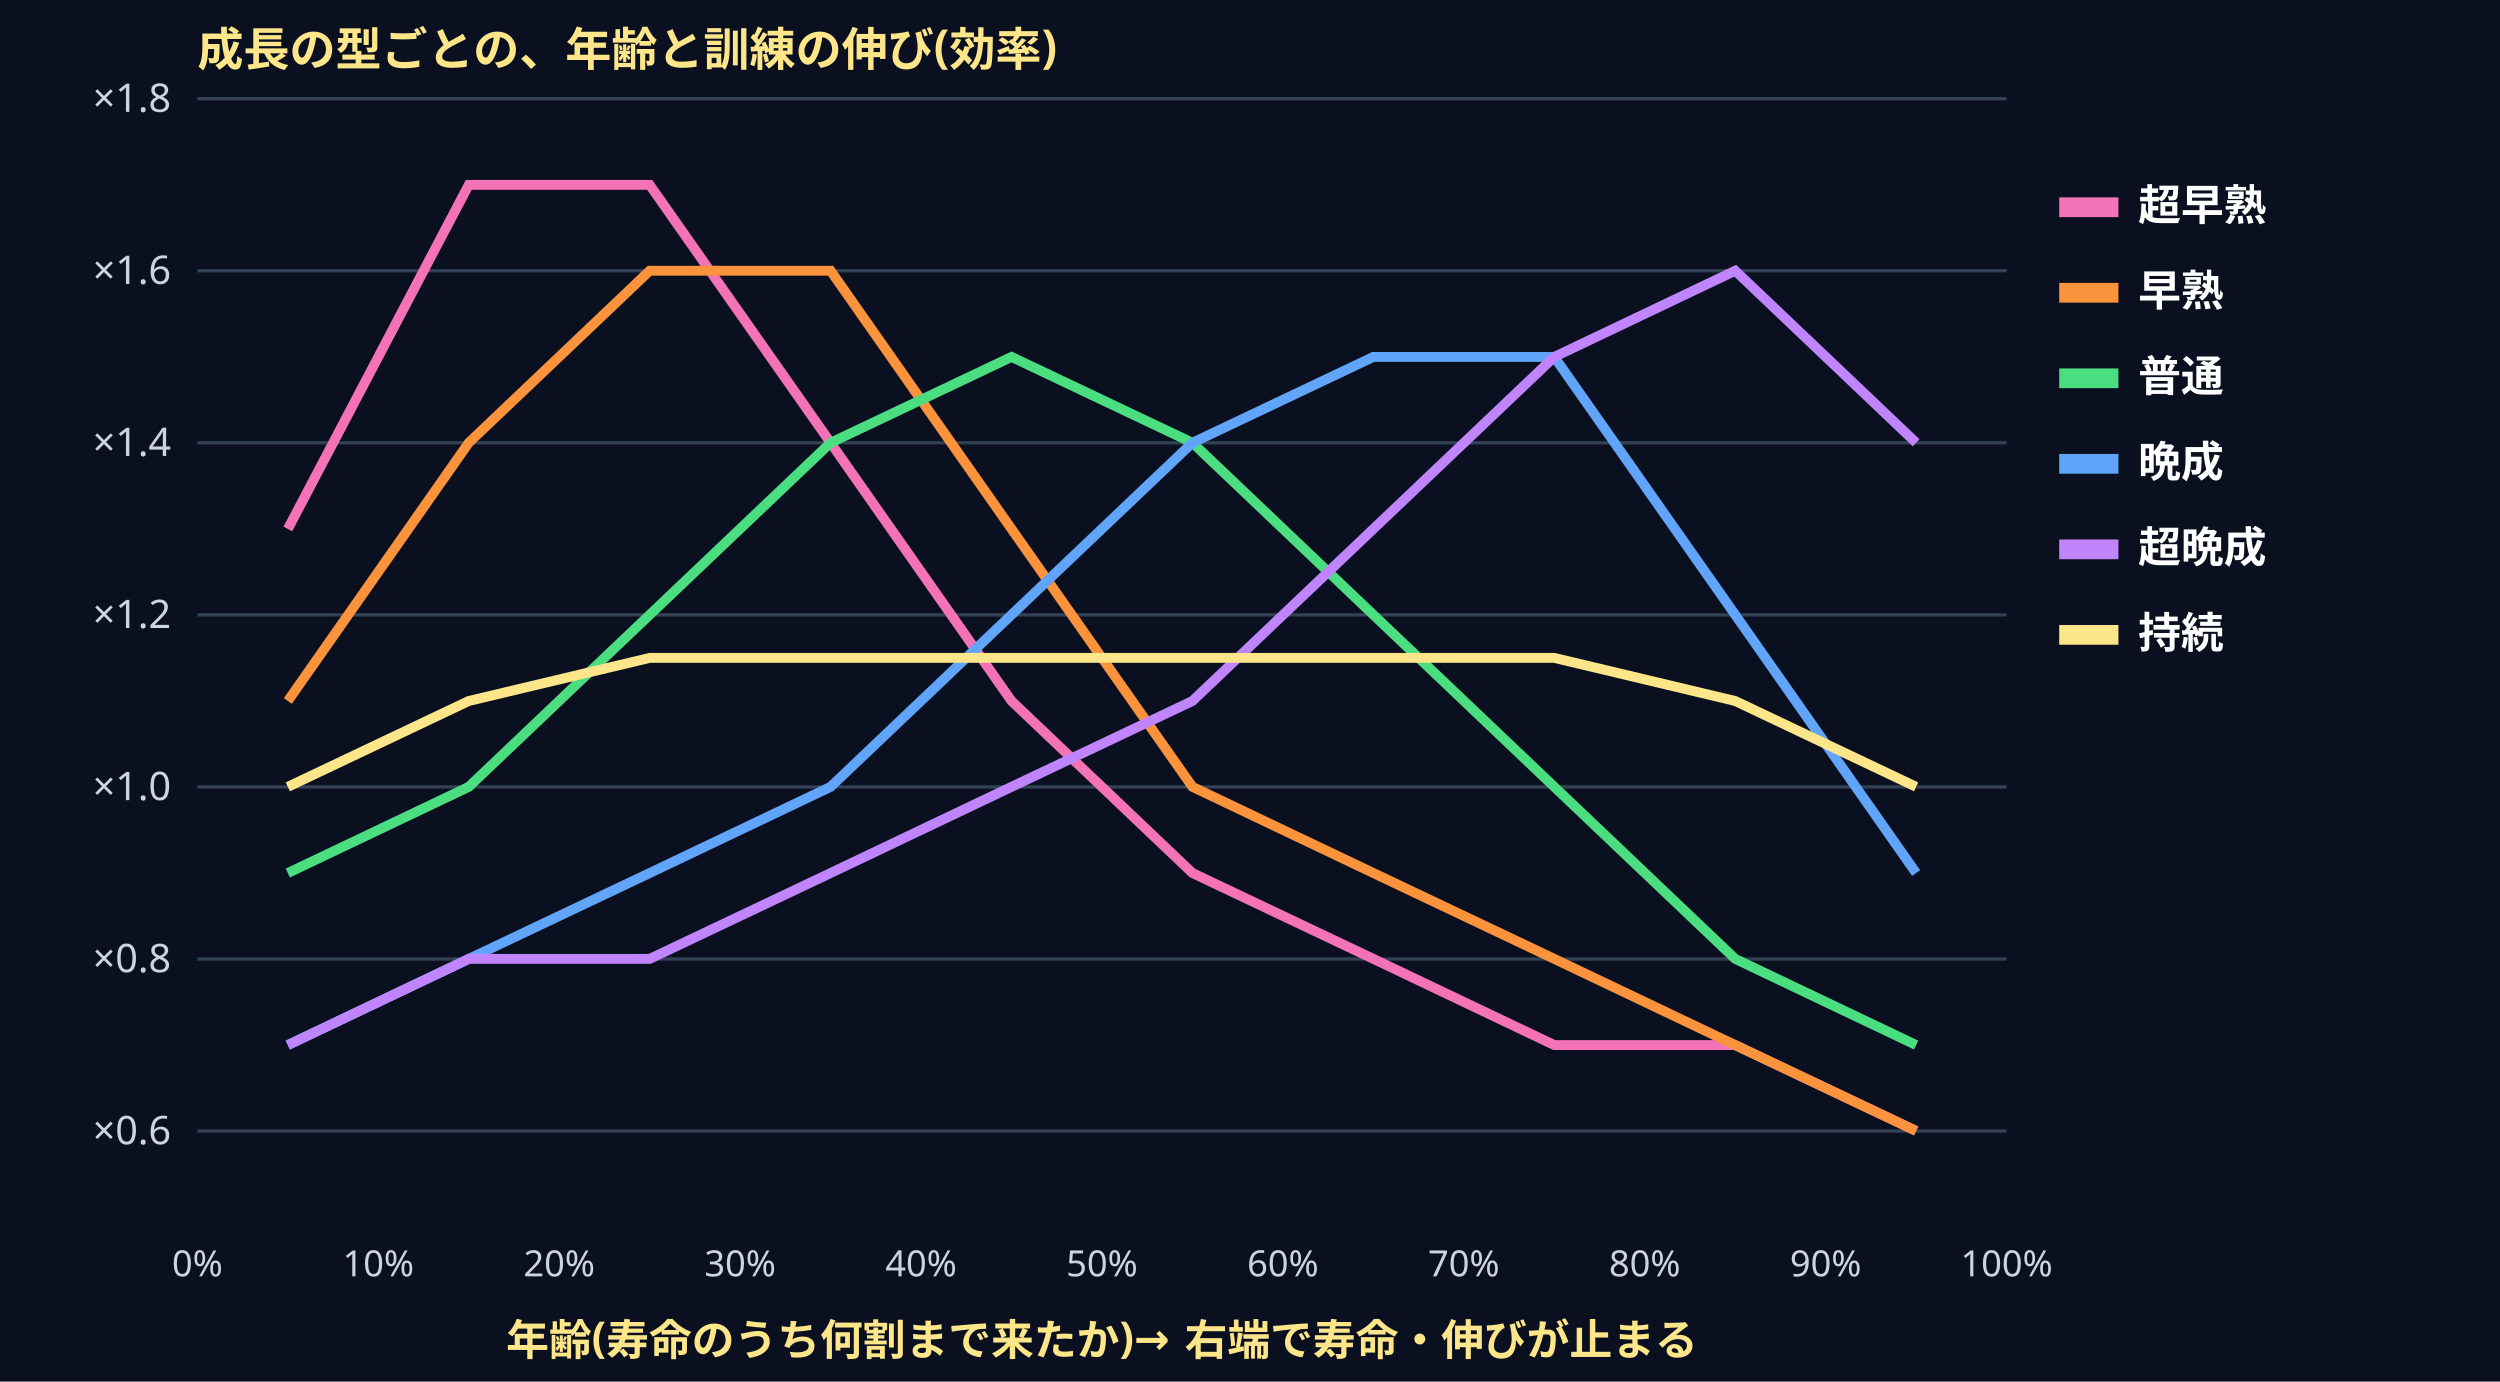
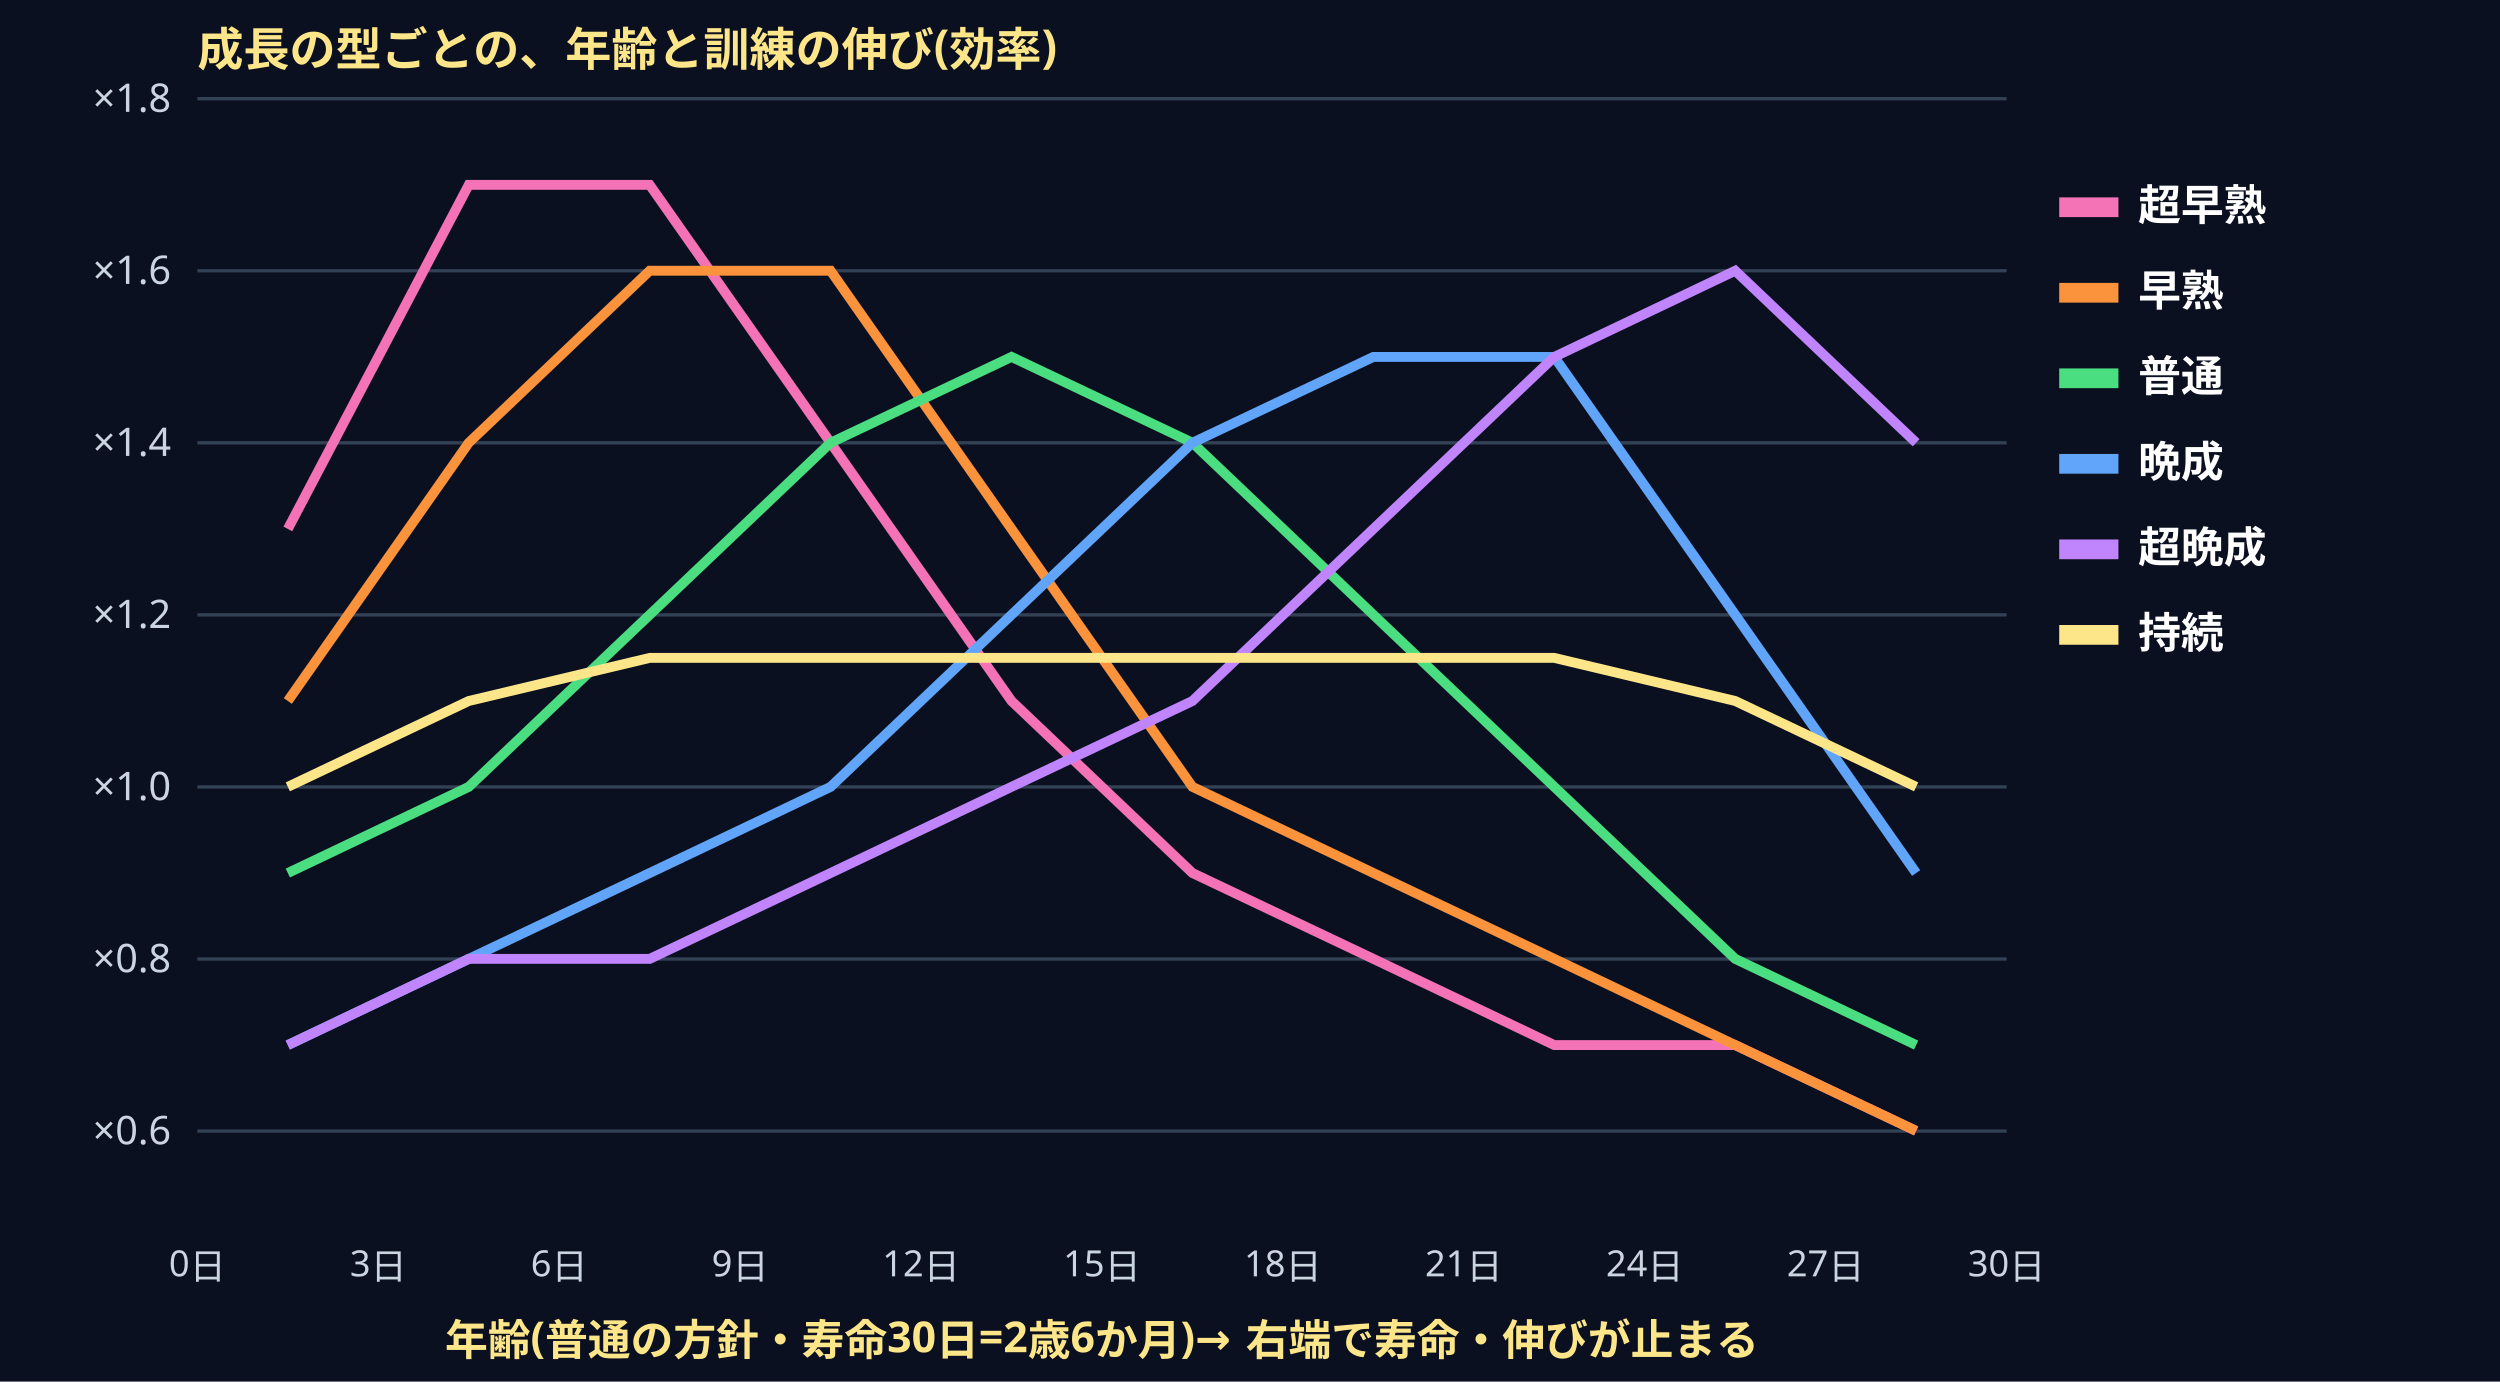
<svg xmlns="http://www.w3.org/2000/svg" width="760" height="420" font-family="Noto Sans JP,sans-serif">
  <rect width="100%" height="100%" fill="#0b1020" />
  <line x1="60" x2="610" y1="343.846" y2="343.846" stroke="#334155" />
  <text x="52" y="347.846" fill="#cbd5e1" font-size="12" text-anchor="end">×0.6</text>
  <line x1="60" x2="610" y1="291.538" y2="291.538" stroke="#334155" />
  <text x="52" y="295.538" fill="#cbd5e1" font-size="12" text-anchor="end">×0.8</text>
  <line x1="60" x2="610" y1="239.231" y2="239.231" stroke="#334155" />
  <text x="52" y="243.231" fill="#cbd5e1" font-size="12" text-anchor="end">×1.0</text>
  <line x1="60" x2="610" y1="186.923" y2="186.923" stroke="#334155" />
  <text x="52" y="190.923" fill="#cbd5e1" font-size="12" text-anchor="end">×1.2</text>
  <line x1="60" x2="610" y1="134.615" y2="134.615" stroke="#334155" />
  <text x="52" y="138.615" fill="#cbd5e1" font-size="12" text-anchor="end">×1.4</text>
  <line x1="60" x2="610" y1="82.308" y2="82.308" stroke="#334155" />
  <text x="52" y="86.308" fill="#cbd5e1" font-size="12" text-anchor="end">×1.6</text>
  <line x1="60" x2="610" y1="30.0" y2="30.0" stroke="#334155" />
  <text x="52" y="34.0" fill="#cbd5e1" font-size="12" text-anchor="end">×1.8</text>
-   <text x="60.0" y="388" fill="#cbd5e1" font-size="11" text-anchor="middle">0%</text>
-   <text x="115.0" y="388" fill="#cbd5e1" font-size="11" text-anchor="middle">10%</text>
-   <text x="170.0" y="388" fill="#cbd5e1" font-size="11" text-anchor="middle">20%</text>
-   <text x="225.0" y="388" fill="#cbd5e1" font-size="11" text-anchor="middle">30%</text>
-   <text x="280.0" y="388" fill="#cbd5e1" font-size="11" text-anchor="middle">40%</text>
-   <text x="335.0" y="388" fill="#cbd5e1" font-size="11" text-anchor="middle">50%</text>
-   <text x="390.0" y="388" fill="#cbd5e1" font-size="11" text-anchor="middle">60%</text>
-   <text x="445.0" y="388" fill="#cbd5e1" font-size="11" text-anchor="middle">70%</text>
-   <text x="500.0" y="388" fill="#cbd5e1" font-size="11" text-anchor="middle">80%</text>
-   <text x="555.0" y="388" fill="#cbd5e1" font-size="11" text-anchor="middle">90%</text>
-   <text x="610.0" y="388" fill="#cbd5e1" font-size="11" text-anchor="middle">100%</text>
-   <text x="335.0" y="412" fill="#fde68a" font-size="13" font-weight="bold" text-anchor="middle">年齢(寿命のうち何割まで来たか)→ 右端で寿命・伸びが止まる</text>
+   <text x="60.0" y="388" fill="#cbd5e1" font-size="11" text-anchor="middle">0日</text>
+   <text x="115.0" y="388" fill="#cbd5e1" font-size="11" text-anchor="middle">3日</text>
+   <text x="170.0" y="388" fill="#cbd5e1" font-size="11" text-anchor="middle">6日</text>
+   <text x="225.0" y="388" fill="#cbd5e1" font-size="11" text-anchor="middle">9日</text>
+   <text x="280.0" y="388" fill="#cbd5e1" font-size="11" text-anchor="middle">12日</text>
+   <text x="335.0" y="388" fill="#cbd5e1" font-size="11" text-anchor="middle">15日</text>
+   <text x="390.0" y="388" fill="#cbd5e1" font-size="11" text-anchor="middle">18日</text>
+   <text x="445.0" y="388" fill="#cbd5e1" font-size="11" text-anchor="middle">21日</text>
+   <text x="500.0" y="388" fill="#cbd5e1" font-size="11" text-anchor="middle">24日</text>
+   <text x="555.0" y="388" fill="#cbd5e1" font-size="11" text-anchor="middle">27日</text>
+   <text x="610.0" y="388" fill="#cbd5e1" font-size="11" text-anchor="middle">30日</text>
+   <text x="335.0" y="412" fill="#fde68a" font-size="13" font-weight="bold" text-anchor="middle">年齢(普通の方針・寿命30日=2歳6か月)→ 右端で寿命・伸びが止まる</text>
  <text x="60" y="20" fill="#fde68a" font-size="14" font-weight="bold">成長の型ごとの、年齢と訓練の伸び(効率)</text>
  <polyline points="87.5,160.8 142.5,56.2 197.5,56.2 252.5,134.6 307.5,213.1 362.5,265.4 417.5,291.5 472.5,317.7 527.5,317.7 582.5,343.8" fill="none" stroke="#f472b6" stroke-width="3" />
  <rect x="626" y="60" width="18" height="6" fill="#f472b6" />
  <text x="650" y="67" fill="#fff" font-size="13" font-weight="bold">超早熟</text>
  <polyline points="87.5,213.1 142.5,134.6 197.5,82.3 252.5,82.3 307.5,160.8 362.5,239.2 417.5,265.4 472.5,291.5 527.5,317.7 582.5,343.8" fill="none" stroke="#fb923c" stroke-width="3" />
  <rect x="626" y="86" width="18" height="6" fill="#fb923c" />
  <text x="650" y="93" fill="#fff" font-size="13" font-weight="bold">早熟</text>
  <polyline points="87.5,265.4 142.5,239.2 197.5,186.9 252.5,134.6 307.5,108.5 362.5,134.6 417.5,186.9 472.5,239.2 527.5,291.5 582.5,317.7" fill="none" stroke="#4ade80" stroke-width="3" />
  <rect x="626" y="112" width="18" height="6" fill="#4ade80" />
  <text x="650" y="119" fill="#fff" font-size="13" font-weight="bold">普通</text>
  <polyline points="87.5,317.7 142.5,291.5 197.5,265.4 252.5,239.2 307.5,186.9 362.5,134.6 417.5,108.5 472.5,108.5 527.5,186.9 582.5,265.4" fill="none" stroke="#60a5fa" stroke-width="3" />
  <rect x="626" y="138" width="18" height="6" fill="#60a5fa" />
  <text x="650" y="145" fill="#fff" font-size="13" font-weight="bold">晩成</text>
  <polyline points="87.5,317.7 142.5,291.5 197.5,291.5 252.5,265.4 307.5,239.2 362.5,213.1 417.5,160.8 472.5,108.5 527.5,82.3 582.5,134.6" fill="none" stroke="#c084fc" stroke-width="3" />
  <rect x="626" y="164" width="18" height="6" fill="#c084fc" />
  <text x="650" y="171" fill="#fff" font-size="13" font-weight="bold">超晩成</text>
  <polyline points="87.5,239.2 142.5,213.1 197.5,200.0 252.5,200.0 307.5,200.0 362.5,200.0 417.5,200.0 472.5,200.0 527.5,213.1 582.5,239.2" fill="none" stroke="#fde68a" stroke-width="3" />
  <rect x="626" y="190" width="18" height="6" fill="#fde68a" />
  <text x="650" y="197" fill="#fff" font-size="13" font-weight="bold">持続</text>
</svg>
